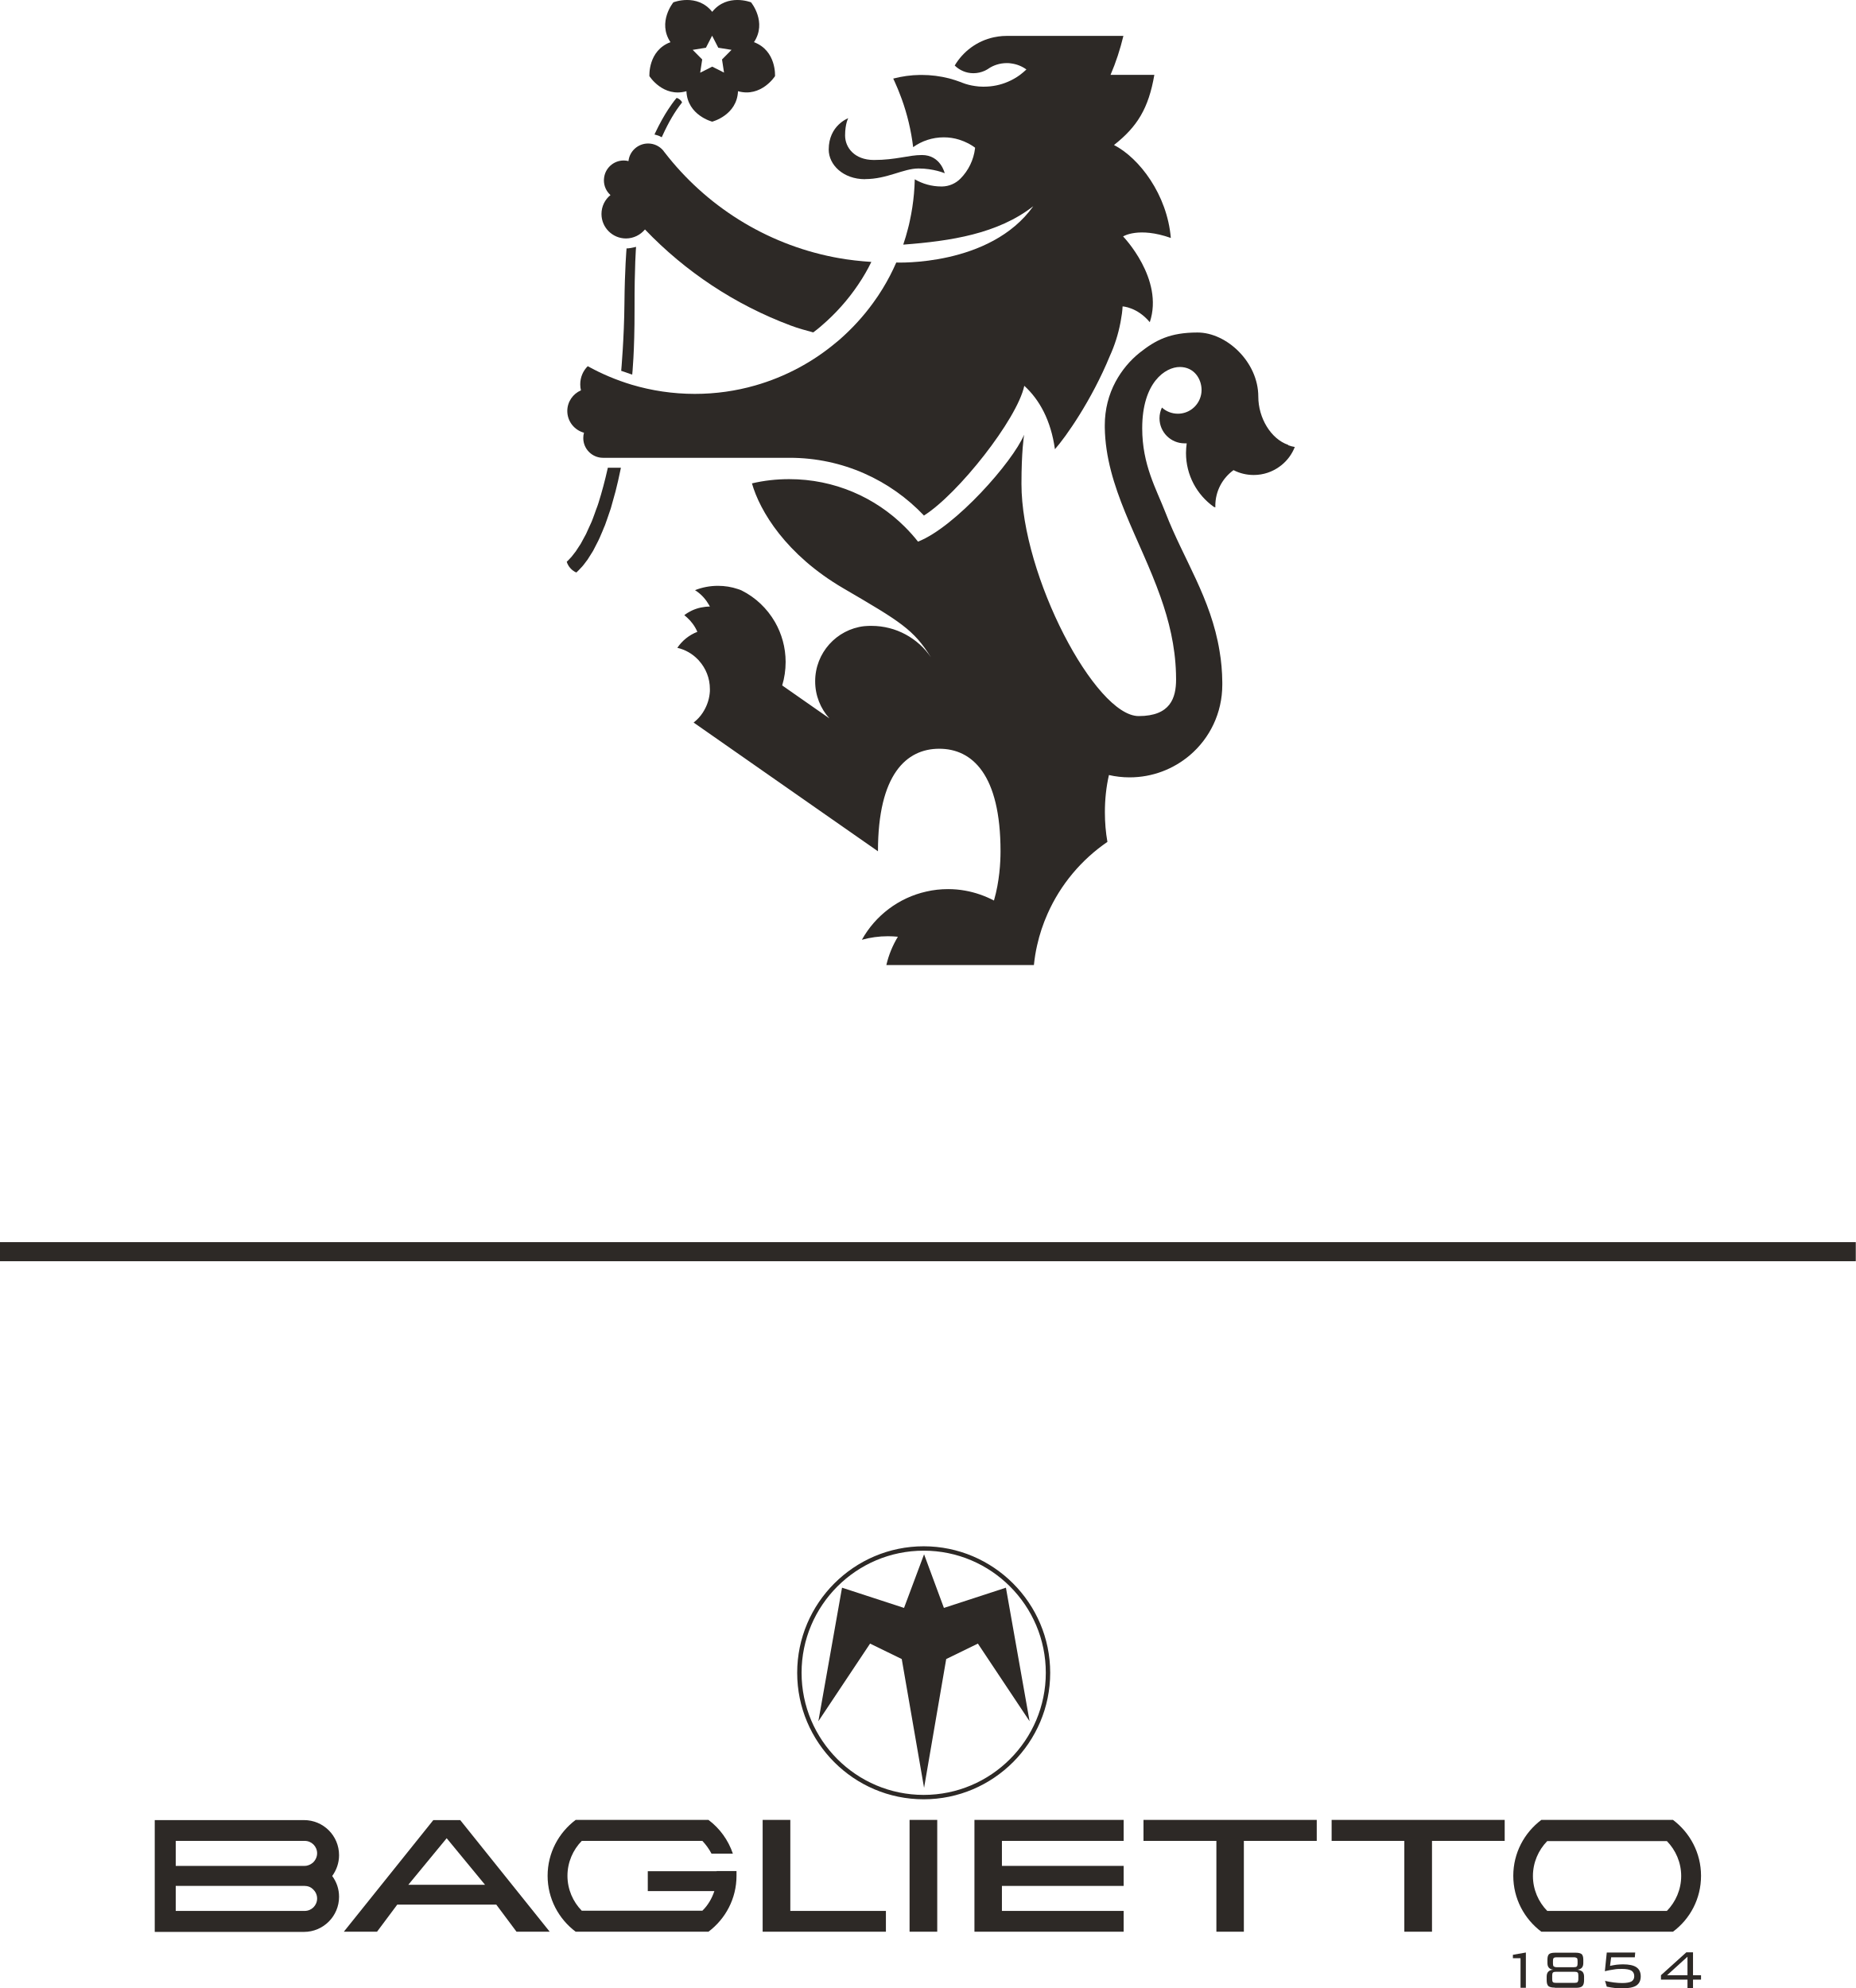
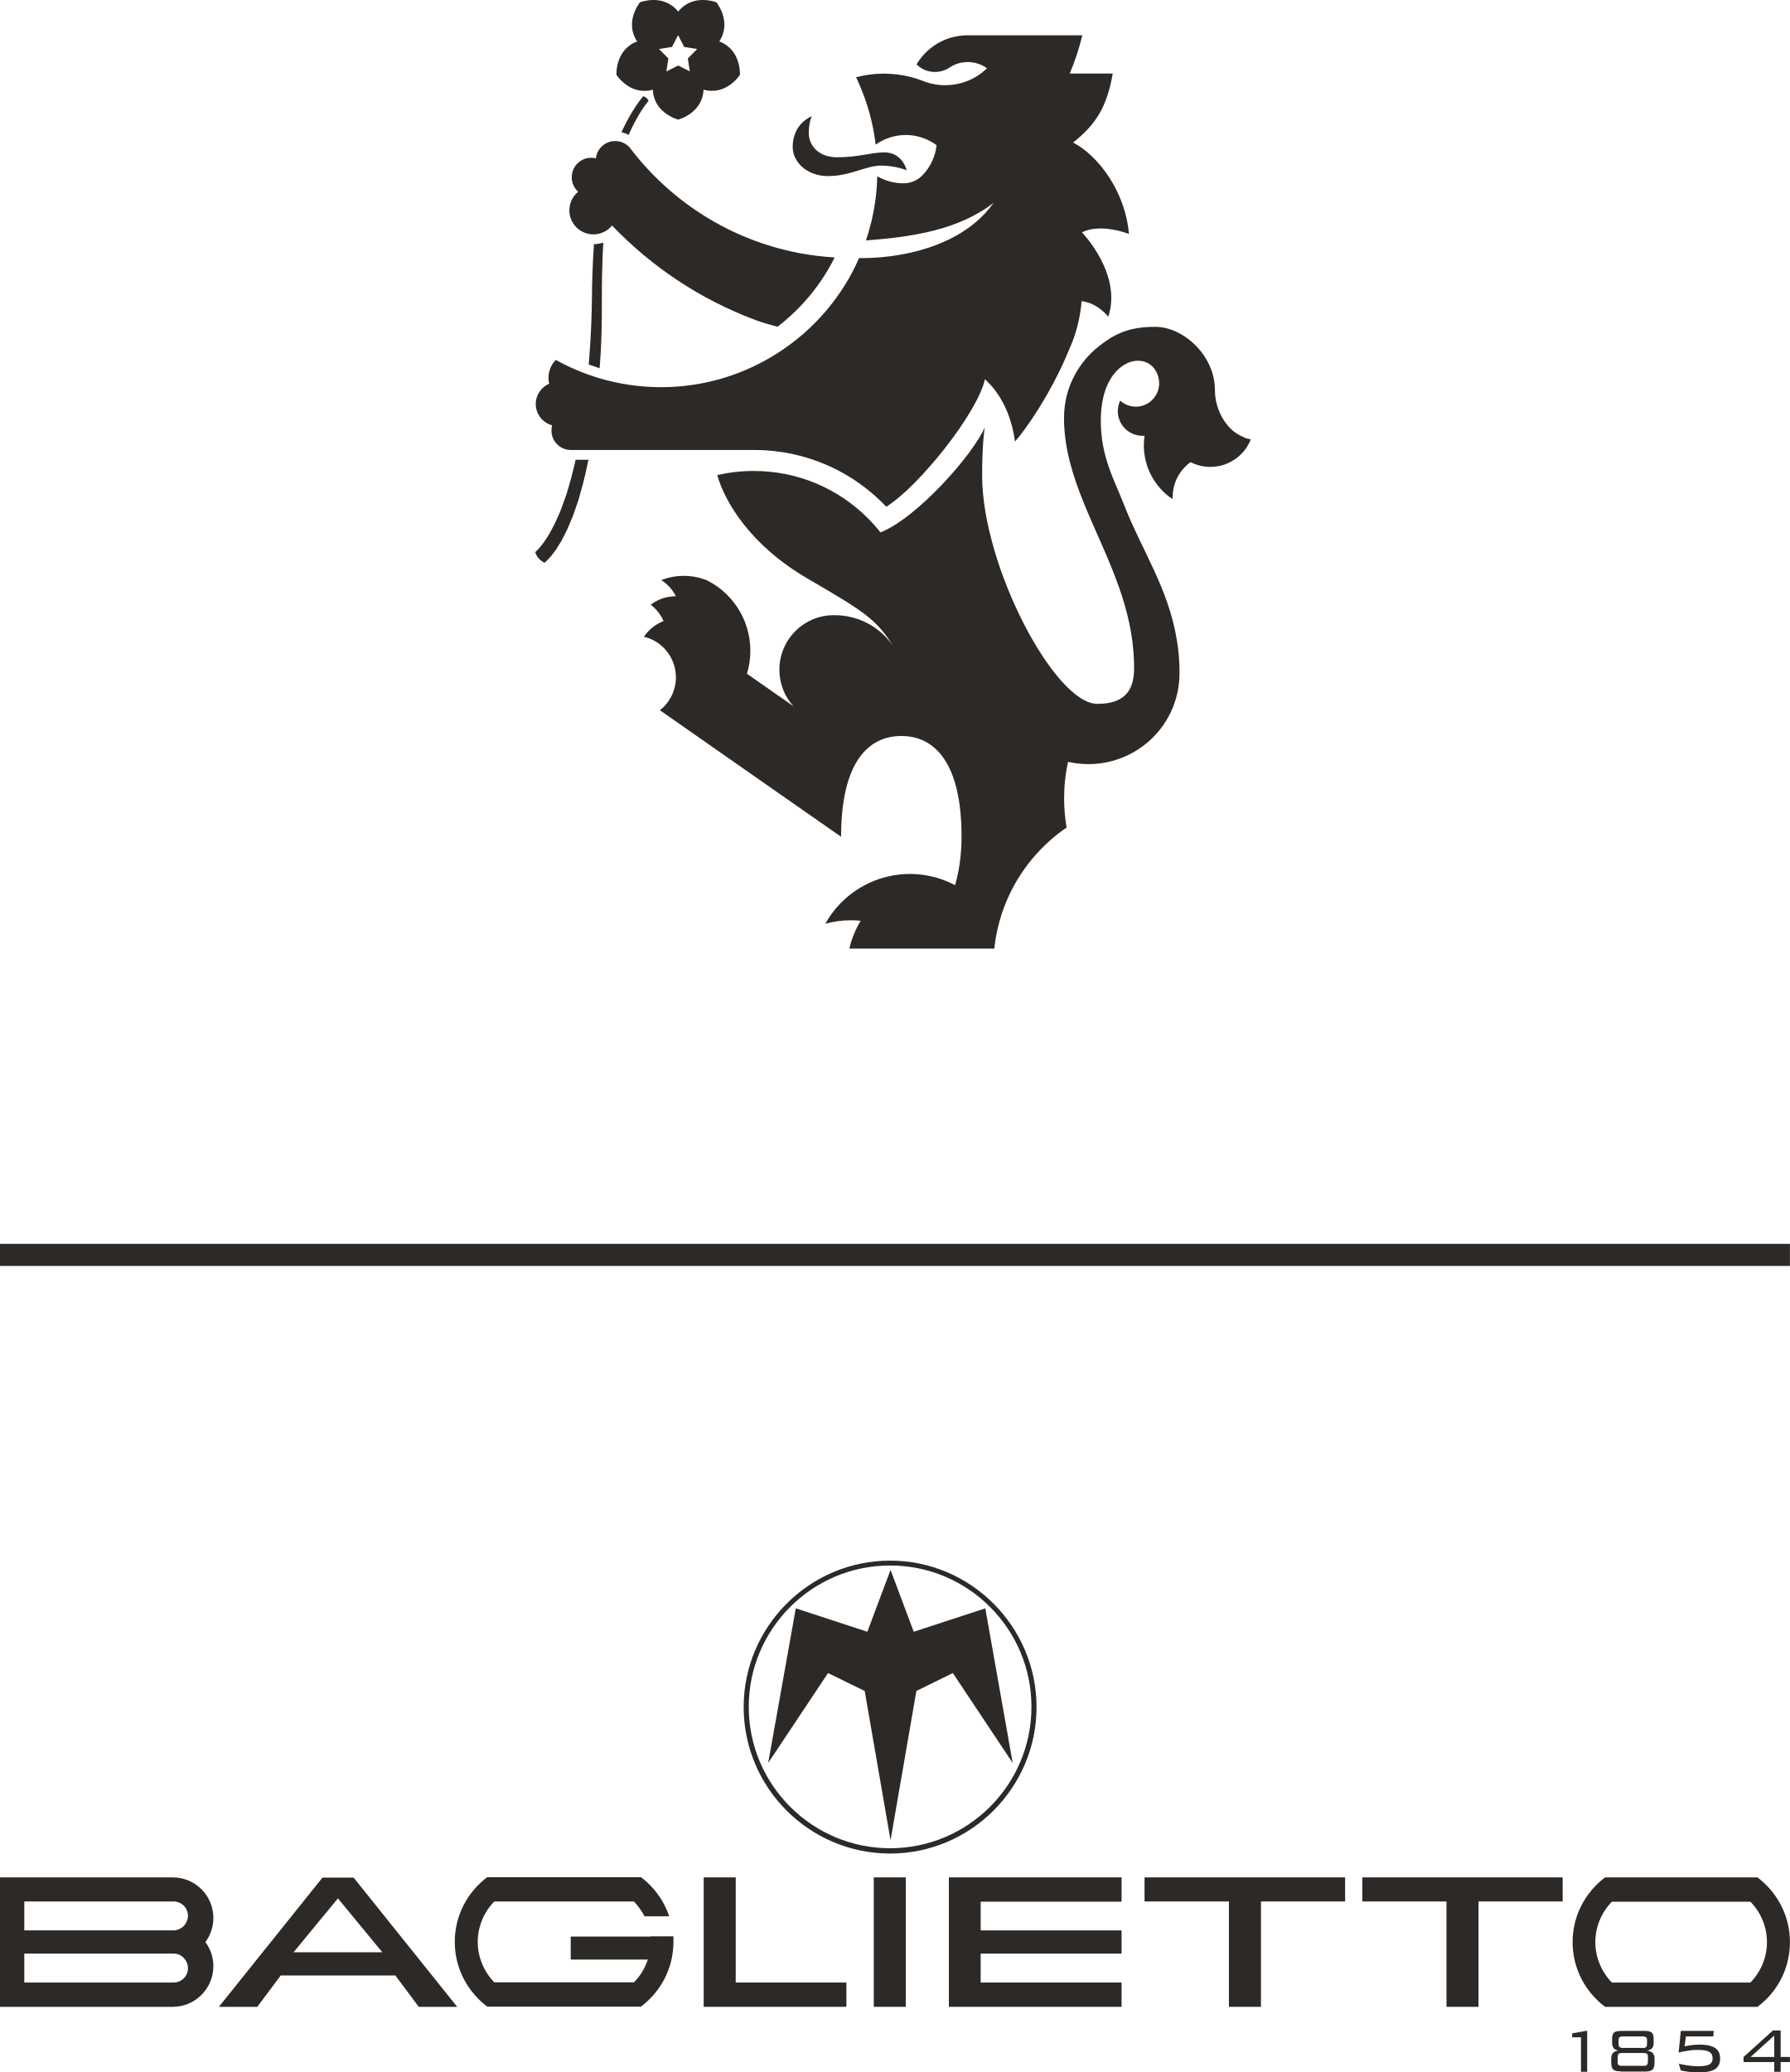
- <svg xmlns="http://www.w3.org/2000/svg" xmlns:xlink="http://www.w3.org/1999/xlink" id="Layer_2" data-name="Layer 2" viewBox="0 0 97.26 104.19">
+ <svg xmlns="http://www.w3.org/2000/svg" xmlns:xlink="http://www.w3.org/1999/xlink" id="Layer_2" data-name="Layer 2" viewBox="0 0 81.04 93.8">
  <defs>
    <style>
      .cls-1 {
        fill: #2d2926;
      }

      .cls-2 {
        fill: none;
        stroke: #2d2926;
        stroke-miterlimit: 10;
      }
    </style>
    <symbol id="Derthona_Lion_Monochrome_black" data-name="Derthona Lion Monochrome black" viewBox="0 0 71.99 95.4">
      <g id="Derthona_Lion_White" data-name="Derthona Lion White">
        <g>
          <path class="cls-1" d="M18.52,4.17c1.32-1.99-.29-3.94-.29-3.94,0,0-2.35-.93-3.84.94-1.49-1.87-3.84-.94-3.84-.94,0,0-1.61,1.95-.29,3.94-2.24.84-2.08,3.36-2.08,3.36,0,0,1.35,2.14,3.66,1.49.1,2.39,2.55,3.01,2.55,3.01,0,0,2.45-.63,2.55-3.01,2.3.64,3.66-1.49,3.66-1.49,0,0,.16-2.52-2.08-3.36ZM15.58,7.19l-1.19-.6-1.19.6.2-1.31-.94-.95,1.31-.21.61-1.19.61,1.19,1.31.21-.94.95.2,1.31Z" />
          <path class="cls-1" d="M33.84,86.27s0,0,0,0" />
          <path class="cls-1" d="M6.29,36.98c-.28-.09-.54-.18-.78-.27l-.12-.04s.29-3.23.32-6.64.21-5.47.21-5.47h.14c.19-.02.39-.05.59-.1l.21-.05s-.16,1.86-.15,6.13-.23,6.5-.23,6.5l-.2-.06Z" />
          <path class="cls-1" d="M0,55.55s.08-.07.12-.11c.1-.11.26-.27.35-.37.05-.07.13-.17.21-.27.08-.1.16-.2.22-.28l.09-.14.4-.61c.06-.11.17-.31.27-.5.1-.18.19-.35.25-.46.07-.14.22-.49.34-.75l.12-.26c.13-.26.27-.67.4-1.02.05-.13.09-.26.13-.37.02-.06.05-.13.08-.21.06-.16.13-.35.17-.49.33-1.05.63-2.17.89-3.33l.03-.13h1.29l-.04.2c-.16.76-.31,1.46-.49,2.14l-.47,1.69c-.11.31-.24.69-.36,1.05l-.22.62c-.08.17-.15.35-.22.53-.19.45-.38.91-.59,1.29l-.36.7-.54.86c-.11.15-.16.22-.22.29-.04.06-.09.11-.15.2l-.13.16s-.07.08-.1.11l-.05.05c-.12.13-.28.31-.46.47,0,0-.3-.09-.6-.43s-.35-.63-.35-.63Z" />
          <path class="cls-1" d="M9.25,13.49c-.13-.06-.26-.11-.39-.14l-.18-.05.08-.17c.44-.93.87-1.69,1.29-2.33.22-.33.49-.73.82-1.12,0,0,.14.03.31.16s.23.29.23.29c-.68.85-1.32,1.92-1.94,3.29l-.07.15-.15-.07Z" />
          <g>
            <path class="cls-1" d="M35.05,7.42h-.15s0,0,0,0c.05,0,.09,0,.14,0h0Z" />
            <path class="cls-1" d="M30.12,25.91c-.18.38-.38.75-.59,1.11-.09.15-.18.31-.27.45-.02.04-.06.09-.08.13-.96,1.53-2.12,2.92-3.45,4.14-.43.4-.88.78-1.35,1.13h0c-.91-.26-1.35-.35-2.23-.68-5.51-2.06-10.42-5.33-14.41-9.5-.45.54-1.13.89-1.88.89-1.33,0-2.42-1.08-2.42-2.42,0-.75.34-1.43.89-1.87-.4-.36-.65-.87-.65-1.46,0-.06,0-.11.01-.17.08-1,.92-1.79,1.95-1.79.16,0,.32.02.47.06.1-.98.94-1.74,1.94-1.74.6,0,1.14.27,1.5.7.03.04.07.09.1.14,0,0,.01.01.02.02,4.06,5.27,9.96,9.05,16.74,10.38.14.03.28.06.43.08,1.03.19,2.21.32,3.29.39Z" />
            <path class="cls-1" d="M29.51,17.71c2.18,0,3.78-1.05,5.28-1.05s2.59.47,2.59.47c0,0-.4-1.8-2.25-1.8-1.33,0-2.56.49-4.75.49-1.93,0-2.85-1.24-2.85-2.42s.31-1.71.31-1.71c0,0-1.93.7-1.93,3.1,0,1.5,1.42,2.93,3.6,2.93Z" />
            <path class="cls-1" d="M64.13,50.17s0-.06,0-.09c-.05,0-.11-.01-.16-.02.05.04.11.07.16.11Z" />
            <path class="cls-1" d="M36.55,65.87c-.15-.31-.32-.6-.51-.88.18.29.35.58.51.88Z" />
            <g>
              <path class="cls-1" d="M45.38,41.57h0s0,.01,0,.02c0,0,0-.01,0-.02Z" />
              <polygon class="cls-1" points="45.37 41.6 45.37 41.59 45.37 41.59 45.37 41.59 45.37 41.59 45.37 41.6" />
              <path class="cls-1" d="M71.34,43.99c-1.71-.59-2.95-2.66-2.95-4.77,0-3.42-3.13-6.34-6.01-6.34-2.73,0-4.14.75-5.71,1.99-.98.78-1.79,1.76-2.39,2.87-.69,1.28-1.07,2.75-1.07,4.3v.24c.09,5.87,3.46,10.94,5.51,16.74.84,2.37,1.45,4.85,1.53,7.56,0,.2.01.4.01.6,0,1.84-.56,3.63-3.7,3.63-4.28,0-11.59-13.86-11.59-22.96,0-3.23.24-4.69.26-4.86-1.12,2.68-6.81,9.13-10.49,10.57-.4-.51-.84-1-1.3-1.46-2.93-2.92-6.97-4.72-11.44-4.72-1.27,0-2.5.14-3.68.42.78,2.75,3.38,7.07,9.03,10.37,5.65,3.3,6.96,4.08,8.67,6.83-1.28-1.88-3.44-3.11-5.88-3.11h-.18c-.18,0-.35.02-.53.03,0,0-.01,0-.02,0-2.73.32-4.84,2.64-4.84,5.45,0,1.41.53,2.7,1.41,3.67l-4.67-3.26c.22-.73.34-1.51.34-2.32,0-1.44-.39-2.8-1.06-3.96-.77-1.33-1.91-2.42-3.29-3.11-.12-.06-.24-.1-.37-.14-.62-.21-1.28-.32-1.97-.32-.8,0-1.57.15-2.27.43.51.32.95.76,1.27,1.28.07.11.14.22.2.34-.31,0-.62.04-.91.1-.6.13-1.15.39-1.62.75.1.08.19.16.28.24.43.39.78.87,1.01,1.41-.81.31-1.5.87-1.98,1.58.78.18,1.48.58,2.02,1.14.05.04.09.09.13.14.67.75,1.07,1.72,1.07,2.8,0,.07,0,.13,0,.21-.04.69-.24,1.33-.57,1.9-.04.08-.09.15-.14.23-.24.37-.55.7-.9.97l11.71,8.18,6.52,4.55c0-7.59,2.8-10.14,6.06-10.14s6.06,2.55,6.06,10.14c0,1.09-.1,2.98-.65,4.87-.88-.46-1.84-.8-2.85-.98h0c-.55-.1-1.11-.15-1.69-.15-.73,0-1.45.08-2.14.24-2.74.61-5.05,2.38-6.38,4.77.83-.23,1.69-.35,2.58-.35.33,0,.66.02.98.05-.52.86-.91,1.8-1.14,2.8h14.59c.07-.67.17-1.32.32-1.96.24-1.08.59-2.12,1.03-3.11,1.28-2.89,3.35-5.35,5.92-7.11-.17-.95-.25-1.93-.25-2.93,0-1.27.13-2.5.4-3.68.65.15,1.34.23,2.04.23,2.27,0,4.34-.82,5.95-2.18,1.98-1.68,3.22-4.18,3.22-6.98v-.24c-.01-1.08-.1-2.1-.27-3.08-.85-5.25-3.57-9.1-5.34-13.68-.91-2.35-2.31-4.73-2.31-8.36,0-4.55,2.3-6.06,3.72-6.06s2.15,1.18,2.15,2.28c0,.3-.06.58-.16.84-.34.88-1.19,1.5-2.18,1.5-.61,0-1.17-.23-1.58-.61-.15.32-.24.68-.24,1.06,0,1.37,1.11,2.48,2.48,2.48.07,0,.14,0,.21,0-.04.31-.07.63-.07.95,0,2.2,1.08,4.14,2.75,5.33.05,0,.1.02.15.02v-.12c0-1.46.71-2.74,1.8-3.53.6.31,1.28.48,2,.48.95,0,1.84-.31,2.55-.83.07-.05.13-.1.2-.15.58-.47,1.03-1.08,1.31-1.79-.23-.04-.44-.09-.65-.17Z" />
              <path class="cls-1" d="M35.31,50.99c3.39-2.12,9.24-9.54,9.94-12.84,1.51,1.38,2.63,3.42,3.03,6.27,1.07-1.2,3.64-4.86,5.43-9.22.47-1.03.82-2.12,1.04-3.26,0-.02,0-.03.01-.05.01-.06.02-.12.03-.17.09-.48.16-.96.18-1.42,0,0,1.44.06,2.69,1.56,1.43-4.28-2.64-8.48-2.64-8.48,0,0,1.52-.98,4.72.15-.36-4.28-3.11-7.9-5.62-9.19,2.3-1.81,3.42-3.62,3.99-6.94h-4.33c.53-1.23.95-2.52,1.27-3.85h-11.54c-.29,0-.57.02-.84.06-.15.02-.31.05-.45.08-1.64.36-3.02,1.39-3.85,2.79.48.47,1.13.76,1.85.76.4,0,.77-.09,1.11-.24.12-.06.24-.12.35-.19,0,0,.02-.01.02-.02.52-.35,1.15-.55,1.82-.55.14,0,.28,0,.42.03.56.07,1.08.28,1.52.6-.2.19-.42.37-.64.54-.37.27-.77.5-1.2.68-.72.31-1.52.48-2.36.48-.04,0-.07,0-.11,0-.26,0-.51-.02-.76-.06-.44-.06-.87-.17-1.28-.33-.03-.01-.06-.02-.09-.04-.39-.15-.8-.28-1.21-.39-.87-.22-1.78-.34-2.72-.34-.05,0-.1,0-.14,0-.92.01-1.81.14-2.66.36.08.18.17.35.24.53.15.33.29.67.42,1.02.06.15.12.31.18.47.55,1.52.93,3.11,1.13,4.76.85-.61,1.9-.97,3.03-.97.53,0,1.04.08,1.52.23.32.1.63.23.92.38.23.12.44.26.65.41,0,.02,0,.03,0,.05,0,0,0,.01,0,.02-.14,1.16-.66,2.2-1.44,2.99-.48.49-1.14.77-1.82.78-.02,0-.04,0-.07,0-.96,0-1.86-.26-2.63-.71-.01.48-.04.96-.08,1.43-.08.91-.22,1.81-.41,2.68-.05.25-.11.51-.18.76-.14.54-.29,1.07-.47,1.59,4.67-.35,9.35-1.06,12.86-3.8-4.26,5.98-13.55,5.57-13.55,5.57-.19.44-.4.87-.62,1.3-.23.44-.47.87-.73,1.29-.29.48-.6.94-.93,1.39-.98,1.36-2.12,2.59-3.38,3.69-.07.06-.14.12-.22.18-2.33,1.97-5.07,3.45-8.08,4.31-1.89.54-3.89.83-5.96.83-2.17,0-4.27-.32-6.25-.91-1.52-.46-2.97-1.07-4.34-1.83-.46.46-.74,1.09-.74,1.79,0,.21.02.41.07.6-.79.34-1.35,1.13-1.35,2.04,0,1.03.7,1.89,1.65,2.15-.05.17-.07.35-.07.53,0,1.08.88,1.95,1.95,1.95h18.46c5.24,0,9.96,2.2,13.3,5.73Z" />
            </g>
          </g>
        </g>
      </g>
    </symbol>
  </defs>
  <g id="Layer_1-2" data-name="Layer 1">
    <g>
+       <line class="cls-2" y1="56.81" x2="81.04" y2="56.81" />
      <g>
-         <rect class="cls-1" x="47.67" y="95.38" width="1.45" height="5.86" />
-         <polygon class="cls-1" points="41.42 100.15 41.42 95.38 39.97 95.38 39.97 101.24 41.42 101.24 46.43 101.24 46.43 100.15 41.42 100.15" />
-         <polygon class="cls-1" points="69.01 95.38 65.19 95.38 63.75 95.38 59.93 95.38 59.93 96.48 63.75 96.48 63.75 101.24 65.19 101.24 65.19 96.48 69.01 96.48 69.01 95.38" />
-         <polygon class="cls-1" points="78.86 95.38 75.05 95.38 73.6 95.38 69.79 95.38 69.79 96.48 73.6 96.48 73.6 101.24 75.05 101.24 75.05 96.48 78.86 96.48 78.86 95.38" />
-         <polygon class="cls-1" points="58.89 96.48 58.89 95.38 52.51 95.38 51.07 95.38 51.07 96.48 51.07 96.48 51.07 97.79 51.07 98.84 51.07 98.84 51.07 100.15 51.07 101.24 51.07 101.24 52.51 101.24 58.89 101.24 58.89 100.15 52.51 100.15 52.51 98.84 58.89 98.84 58.89 97.79 52.51 97.79 52.51 96.48 58.89 96.48" />
-         <path class="cls-1" d="M17.77,97.23c0-1.02-.82-1.84-1.84-1.84h0s-6.72,0-6.72,0h-1.1v5.86h7.82c1.02,0,1.84-.83,1.84-1.84,0-.41-.13-.78-.36-1.09.22-.3.36-.68.36-1.09M9.21,96.48h6.72s.03,0,.04,0c.36,0,.65.29.65.65,0,.19-.09.37-.22.49-.12.1-.27.17-.43.17-.01,0-.03,0-.04,0h0s-6.72,0-6.72,0v-1.31ZM15.97,100.15s-.03,0-.04,0h-6.72v-1.31h6.72s.03,0,.04,0c.17,0,.32.06.43.17.13.12.22.29.22.49,0,.36-.29.65-.65.65" />
-         <path class="cls-1" d="M27.07,101.24h1.74l-4.69-5.85h-1.41l-4.69,5.85h1.74l1.06-1.42h5.19l1.06,1.42ZM21.4,98.78l2.01-2.44,2.01,2.44h-4.03Z" />
+         <rect class="cls-1" x="39.56" y="84.99" width="1.45" height="5.86" />
+         <polygon class="cls-1" points="33.31 89.75 33.31 84.99 31.86 84.99 31.86 90.85 33.31 90.85 38.32 90.85 38.32 89.75 33.31 89.75" />
+         <polygon class="cls-1" points="60.9 84.99 57.09 84.99 55.64 84.99 51.82 84.99 51.82 86.08 55.64 86.08 55.64 90.85 57.09 90.85 57.09 86.08 60.9 86.08 60.9 84.99" />
+         <polygon class="cls-1" points="70.75 84.99 66.94 84.99 65.49 84.99 61.68 84.99 61.68 86.08 65.49 86.08 65.49 90.85 66.94 90.85 66.94 86.08 70.75 86.08 70.75 84.99" />
+         <polygon class="cls-1" points="50.78 86.09 50.78 84.99 44.4 84.99 42.96 84.99 42.96 86.09 42.96 86.09 42.96 87.39 42.96 88.44 42.96 88.44 42.96 89.75 42.96 90.85 42.96 90.85 44.4 90.85 50.78 90.85 50.78 89.75 44.4 89.75 44.4 88.44 50.78 88.44 50.78 87.39 44.4 87.39 44.4 86.09 50.78 86.09" />
+         <path class="cls-1" d="M9.66,86.83c0-1.02-.82-1.84-1.84-1.84h0s-6.72,0-6.72,0H0v5.86h7.82c1.02,0,1.84-.83,1.84-1.84,0-.41-.13-.78-.36-1.09.22-.3.36-.68.36-1.09M1.1,86.08h6.72s.03,0,.04,0c.36,0,.65.29.65.65,0,.19-.09.37-.22.49-.12.1-.27.17-.43.17-.01,0-.03,0-.04,0h0s-6.72,0-6.72,0v-1.31ZM7.86,89.75s-.03,0-.04,0H1.1v-1.31h6.72s.03,0,.04,0c.17,0,.32.06.43.17.13.12.22.29.22.49,0,.36-.29.65-.65.65" />
+         <path class="cls-1" d="M18.96,90.85h1.74l-4.69-5.85h-1.41l-4.69,5.85h1.74l1.06-1.42h5.19l1.06,1.42ZM13.29,88.38l2.01-2.44,2.01,2.44h-4.03Z" />
        <g>
-           <path class="cls-1" d="M37.56,98.07h-3.61v1.04h3.49c-.13.39-.34.75-.63,1.03h-6.32c-.46-.47-.75-1.12-.75-1.83s.29-1.36.75-1.83h6.32c.19.2.35.42.48.67h1.12c-.24-.71-.69-1.33-1.28-1.77h-6.96c-.89.67-1.47,1.73-1.47,2.93s.58,2.26,1.47,2.93h6.96c.89-.67,1.47-1.73,1.47-2.93,0-.08,0-.16,0-.25h-1.04Z" />
-           <path class="cls-1" d="M87.68,95.38h-6.9c-.89.67-1.47,1.73-1.47,2.93s.58,2.26,1.47,2.93h6.9c.9-.67,1.47-1.73,1.47-2.93s-.58-2.26-1.47-2.93M87.36,100.15h-6.27c-.46-.47-.75-1.12-.75-1.83s.29-1.36.75-1.83h6.27c.46.47.75,1.12.75,1.83s-.29,1.36-.75,1.83" />
-           <path class="cls-1" d="M48.41,94.3c-3.66,0-6.63-2.98-6.63-6.63s2.98-6.63,6.63-6.63,6.63,2.98,6.63,6.63-2.98,6.63-6.63,6.63M48.41,81.27c-3.53,0-6.4,2.87-6.4,6.4s2.87,6.4,6.4,6.4,6.4-2.87,6.4-6.4-2.87-6.4-6.4-6.4" />
+           <path class="cls-1" d="M29.45,87.67h-3.61v1.04h3.49c-.13.39-.34.75-.63,1.03h-6.32c-.46-.47-.75-1.12-.75-1.83s.29-1.36.75-1.83h6.32c.19.2.35.42.48.67h1.12c-.24-.71-.69-1.33-1.28-1.77h-6.96c-.89.67-1.47,1.73-1.47,2.93s.58,2.26,1.47,2.93h6.96c.89-.67,1.47-1.73,1.47-2.93,0-.08,0-.16,0-.25h-1.04Z" />
+           <path class="cls-1" d="M79.57,84.99h-6.9c-.89.67-1.47,1.73-1.47,2.93s.58,2.26,1.47,2.93h6.9c.9-.67,1.47-1.73,1.47-2.93s-.58-2.26-1.47-2.93M79.25,89.75h-6.27c-.46-.47-.75-1.12-.75-1.83s.29-1.36.75-1.83h6.27c.46.47.75,1.12.75,1.83s-.29,1.36-.75,1.83" />
+           <path class="cls-1" d="M40.3,83.91c-3.66,0-6.63-2.98-6.63-6.63s2.98-6.63,6.63-6.63,6.63,2.98,6.63,6.63-2.98,6.63-6.63,6.63M40.3,70.87c-3.53,0-6.4,2.87-6.4,6.4s2.87,6.4,6.4,6.4,6.4-2.87,6.4-6.4-2.87-6.4-6.4-6.4" />
        </g>
-         <polygon class="cls-1" points="79.69 104.18 79.69 102.63 79.29 102.63 79.29 102.45 79.97 102.33 79.97 104.18 79.69 104.18" />
+         <polygon class="cls-1" points="71.58 93.79 71.58 92.23 71.18 92.23 71.18 92.05 71.86 91.93 71.86 93.79 71.58 93.79" />
        <g>
-           <path class="cls-1" d="M81.48,104.17c-.16,0-.27-.03-.33-.08-.06-.06-.09-.16-.09-.31v-.19c0-.11.03-.2.08-.25.05-.06.14-.1.26-.11-.1-.01-.18-.05-.23-.11-.05-.06-.07-.14-.07-.25v-.17c0-.14.03-.23.08-.28.05-.05.16-.08.32-.08h1.08c.16,0,.26.03.32.08.05.05.08.15.08.28v.17c0,.11-.02.19-.07.25-.05.06-.12.09-.23.11.12.02.21.06.26.11.05.06.08.14.08.25v.19c0,.15-.03.25-.09.31-.06.06-.17.09-.33.09h-1.1ZM81.35,103.53v.2c0,.08.01.13.04.15.02.03.07.04.15.04h.99c.07,0,.12-.01.15-.04.02-.03.04-.08.04-.15v-.2c0-.08-.01-.13-.04-.15-.03-.03-.07-.04-.15-.04h-.99c-.07,0-.12.01-.15.04-.03.03-.04.08-.04.15M81.39,102.76v.14c0,.08.01.13.04.16.03.02.08.04.15.04h.91c.07,0,.12-.01.15-.04.03-.03.04-.08.04-.15v-.14c0-.08-.01-.13-.04-.15-.03-.02-.08-.04-.15-.04h-.91c-.07,0-.12.01-.15.04-.03.02-.04.08-.04.15" />
-           <path class="cls-1" d="M84.09,103.81c.17.04.33.07.49.09.16.02.31.03.44.03.22,0,.38-.03.48-.08.1-.06.15-.15.15-.28s-.05-.23-.15-.29c-.1-.06-.27-.09-.49-.09-.14,0-.28,0-.43.03-.15.02-.31.05-.47.09l.1-.98h1.49l-.02.25h-1.24l-.06.45c.12-.03.23-.04.34-.06.11-.01.23-.02.34-.02.31,0,.55.05.7.15.15.1.23.26.23.48s-.08.38-.23.48c-.15.1-.41.15-.76.15-.11,0-.23,0-.36-.02-.13-.01-.27-.04-.43-.07l-.09-.3Z" />
+           <path class="cls-1" d="M73.37,93.77c-.16,0-.27-.03-.33-.08-.06-.06-.09-.16-.09-.31v-.19c0-.11.03-.2.08-.25.05-.06.14-.1.26-.11-.1-.01-.18-.05-.23-.11-.05-.06-.07-.14-.07-.25v-.17c0-.14.03-.23.08-.28.05-.05.16-.08.32-.08h1.08c.16,0,.26.03.32.08.05.05.08.15.08.28v.17c0,.11-.02.19-.07.25-.05.06-.12.09-.23.11.12.02.21.06.26.11.05.06.08.14.08.25v.19c0,.15-.03.25-.09.31-.06.06-.17.09-.33.09h-1.1ZM73.24,93.13v.2c0,.08.01.13.04.15.02.03.07.04.15.04h.99c.07,0,.12-.01.15-.04.02-.03.04-.08.04-.15v-.2c0-.08-.01-.13-.04-.15-.03-.03-.07-.04-.15-.04h-.99c-.07,0-.12.01-.15.04-.03.03-.04.08-.04.15M73.28,92.37v.14c0,.08.01.13.04.16.03.02.08.04.15.04h.91c.07,0,.12-.01.15-.04.03-.03.04-.08.04-.15v-.14c0-.08-.01-.13-.04-.15-.03-.02-.08-.04-.15-.04h-.91c-.07,0-.12.01-.15.04-.03.02-.04.08-.04.15" />
+           <path class="cls-1" d="M75.98,93.42c.17.04.33.07.49.09.16.02.31.03.44.03.22,0,.38-.03.48-.08.1-.06.15-.15.15-.28s-.05-.23-.15-.29c-.1-.06-.27-.09-.49-.09-.14,0-.28,0-.43.03-.15.02-.31.05-.47.09l.1-.98h1.49l-.02.25h-1.24l-.06.45c.12-.03.23-.04.34-.06.11-.01.23-.02.34-.02.31,0,.55.05.7.15.15.1.23.26.23.48s-.08.38-.23.48c-.15.1-.41.15-.76.15-.11,0-.23,0-.36-.02-.13-.01-.27-.04-.43-.07l-.09-.3Z" />
        </g>
-         <path class="cls-1" d="M88.44,104.19v-.44h-1.39v-.23l1.33-1.2h.35v1.2h.42v.23h-.42v.44h-.28ZM88.44,103.52v-.97l-1.07.97h1.07Z" />
-         <polygon class="cls-1" points="48.43 93.7 47.26 86.95 45.6 86.14 42.89 90.21 44.13 83.21 47.38 84.27 48.43 81.46 49.47 84.27 52.72 83.21 53.96 90.21 51.25 86.14 49.59 86.95 48.43 93.7" />
+         <path class="cls-1" d="M80.33,93.79v-.44h-1.39v-.23l1.33-1.2h.35v1.2h.42v.23h-.42v.44h-.28ZM80.33,93.12v-.97l-1.07.97h1.07Z" />
+         <polygon class="cls-1" points="40.32 83.31 39.15 76.55 37.49 75.74 34.78 79.81 36.03 72.81 39.27 73.87 40.32 71.07 41.37 73.87 44.61 72.81 45.85 79.81 43.14 75.74 41.49 76.55 40.32 83.31" />
      </g>
-       <line class="cls-2" x1="97.26" y1="65.6" y2="65.6" />
-       <use width="71.99" height="95.4" transform="translate(29.7) scale(.53)" xlink:href="#Derthona_Lion_Monochrome_black" />
+       <use width="71.99" height="95.4" transform="translate(24.23) scale(.45)" xlink:href="#Derthona_Lion_Monochrome_black" />
    </g>
  </g>
</svg>
